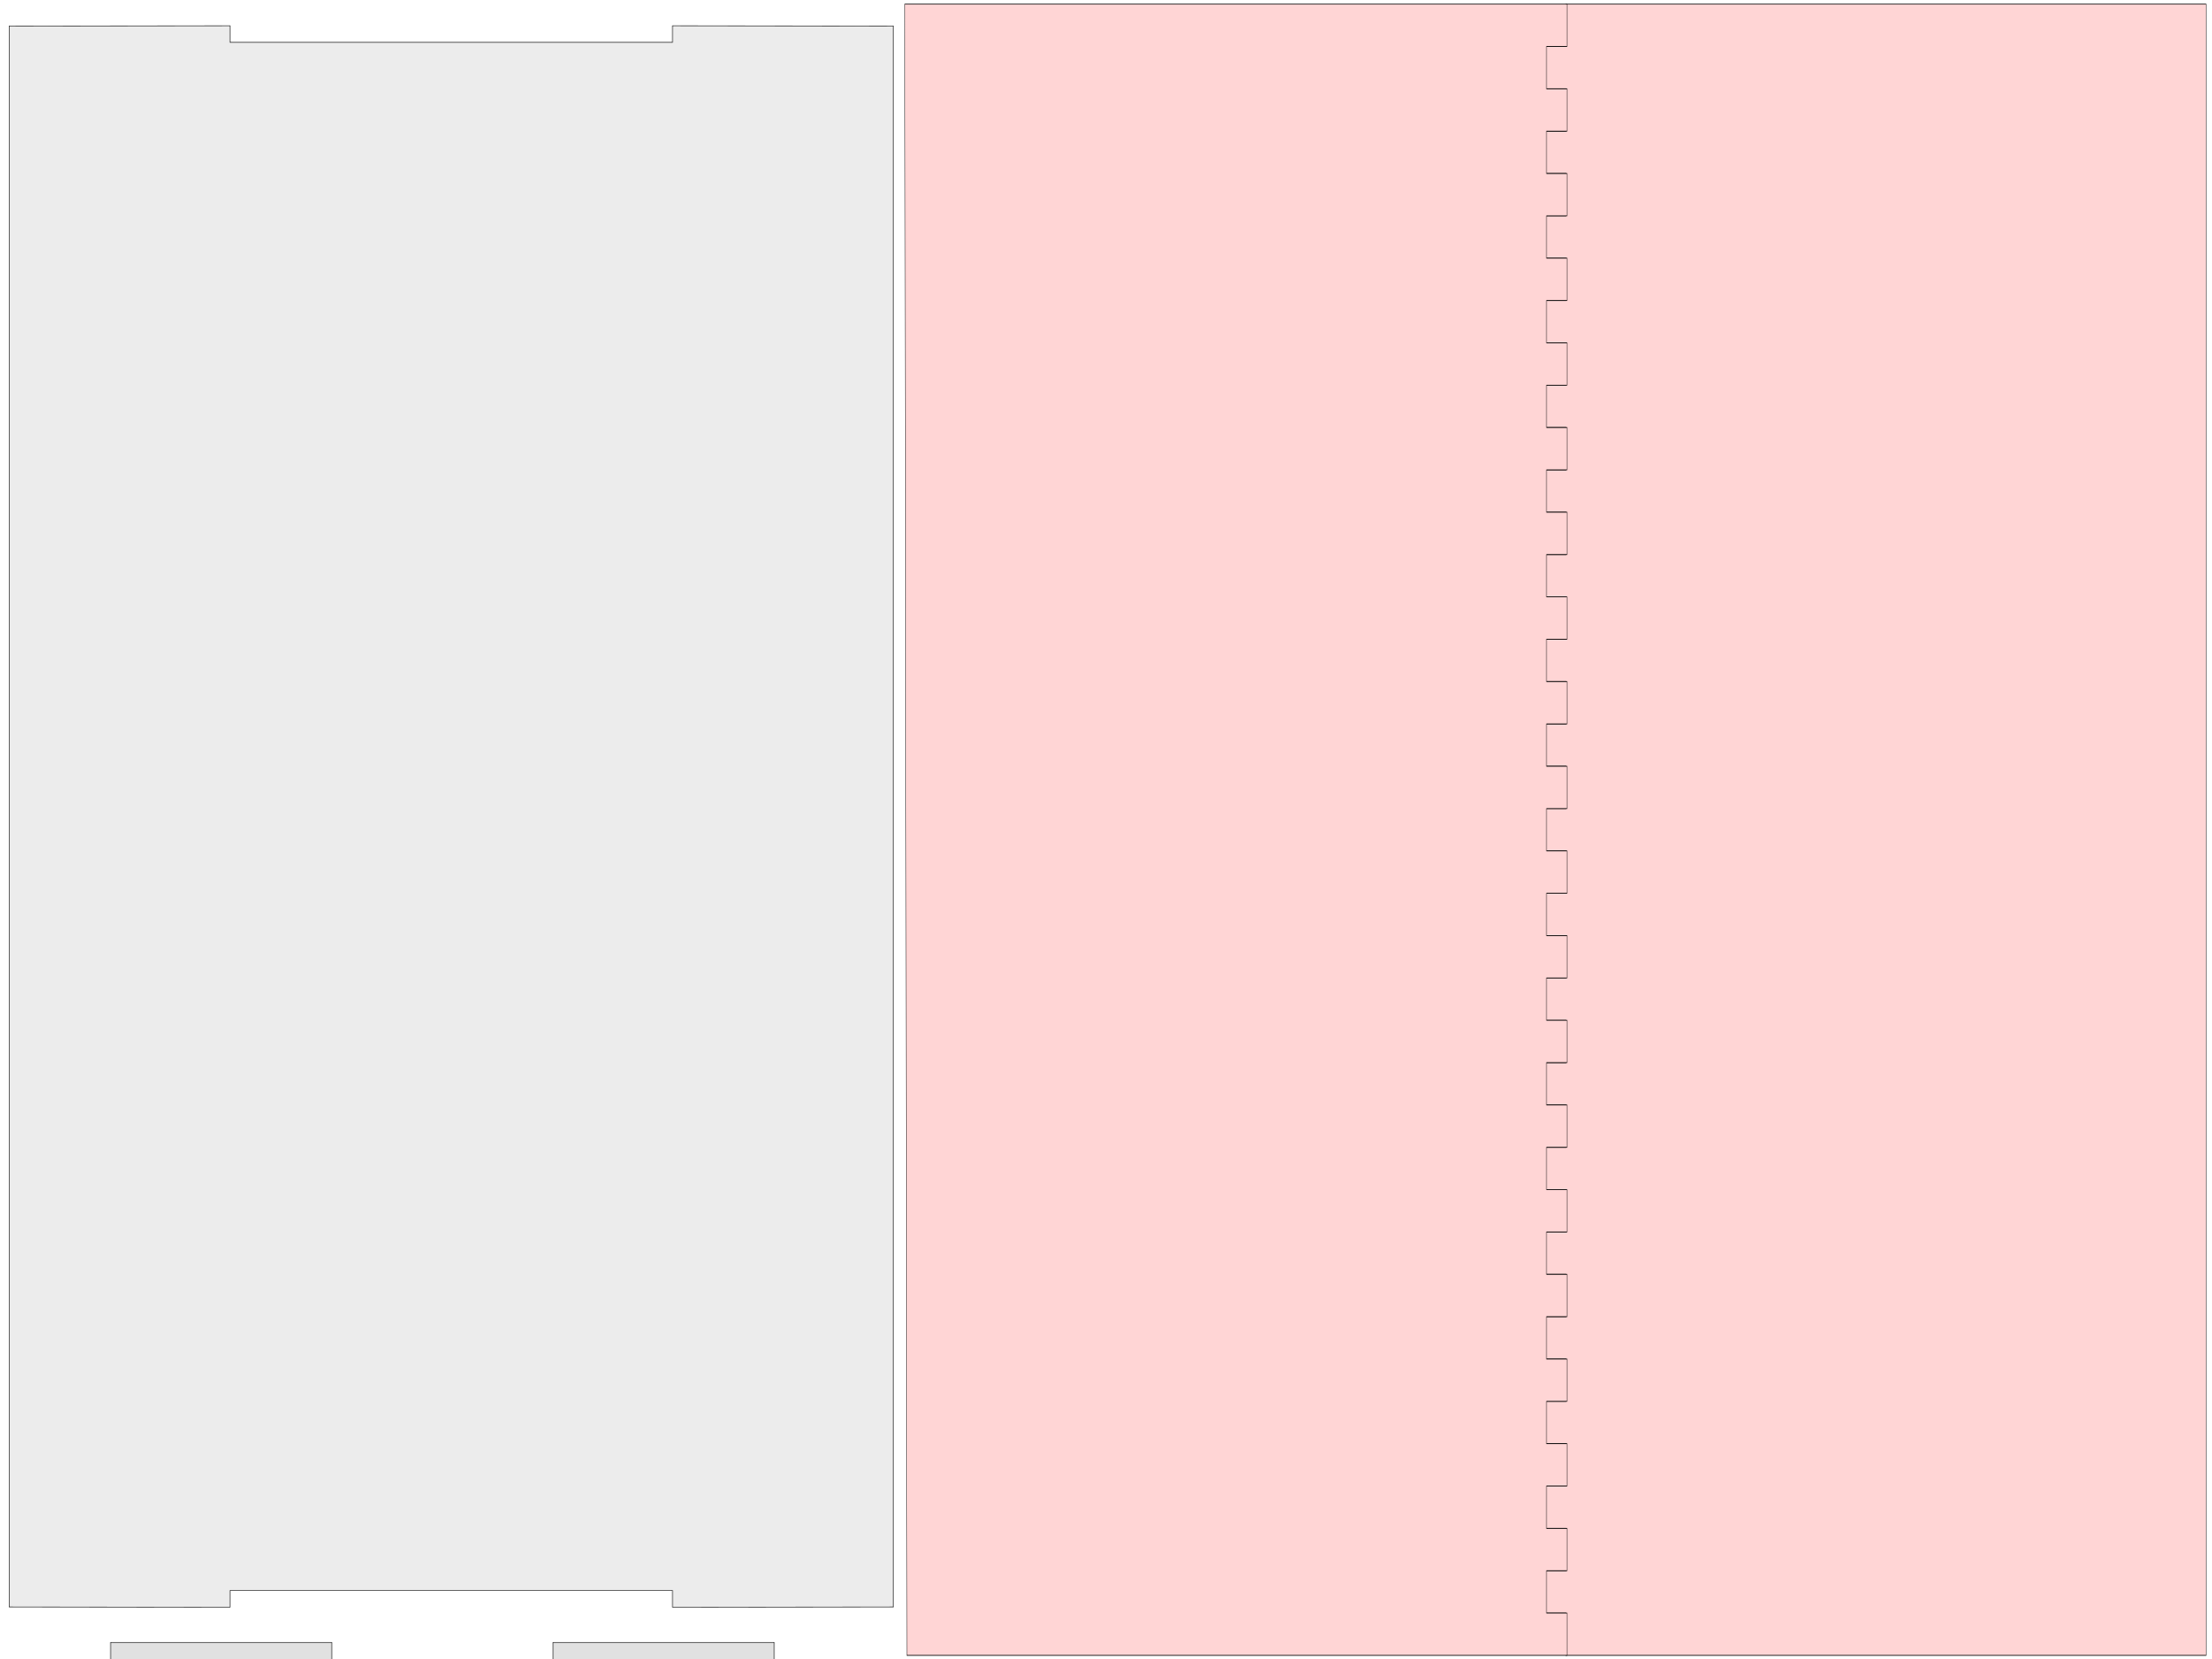
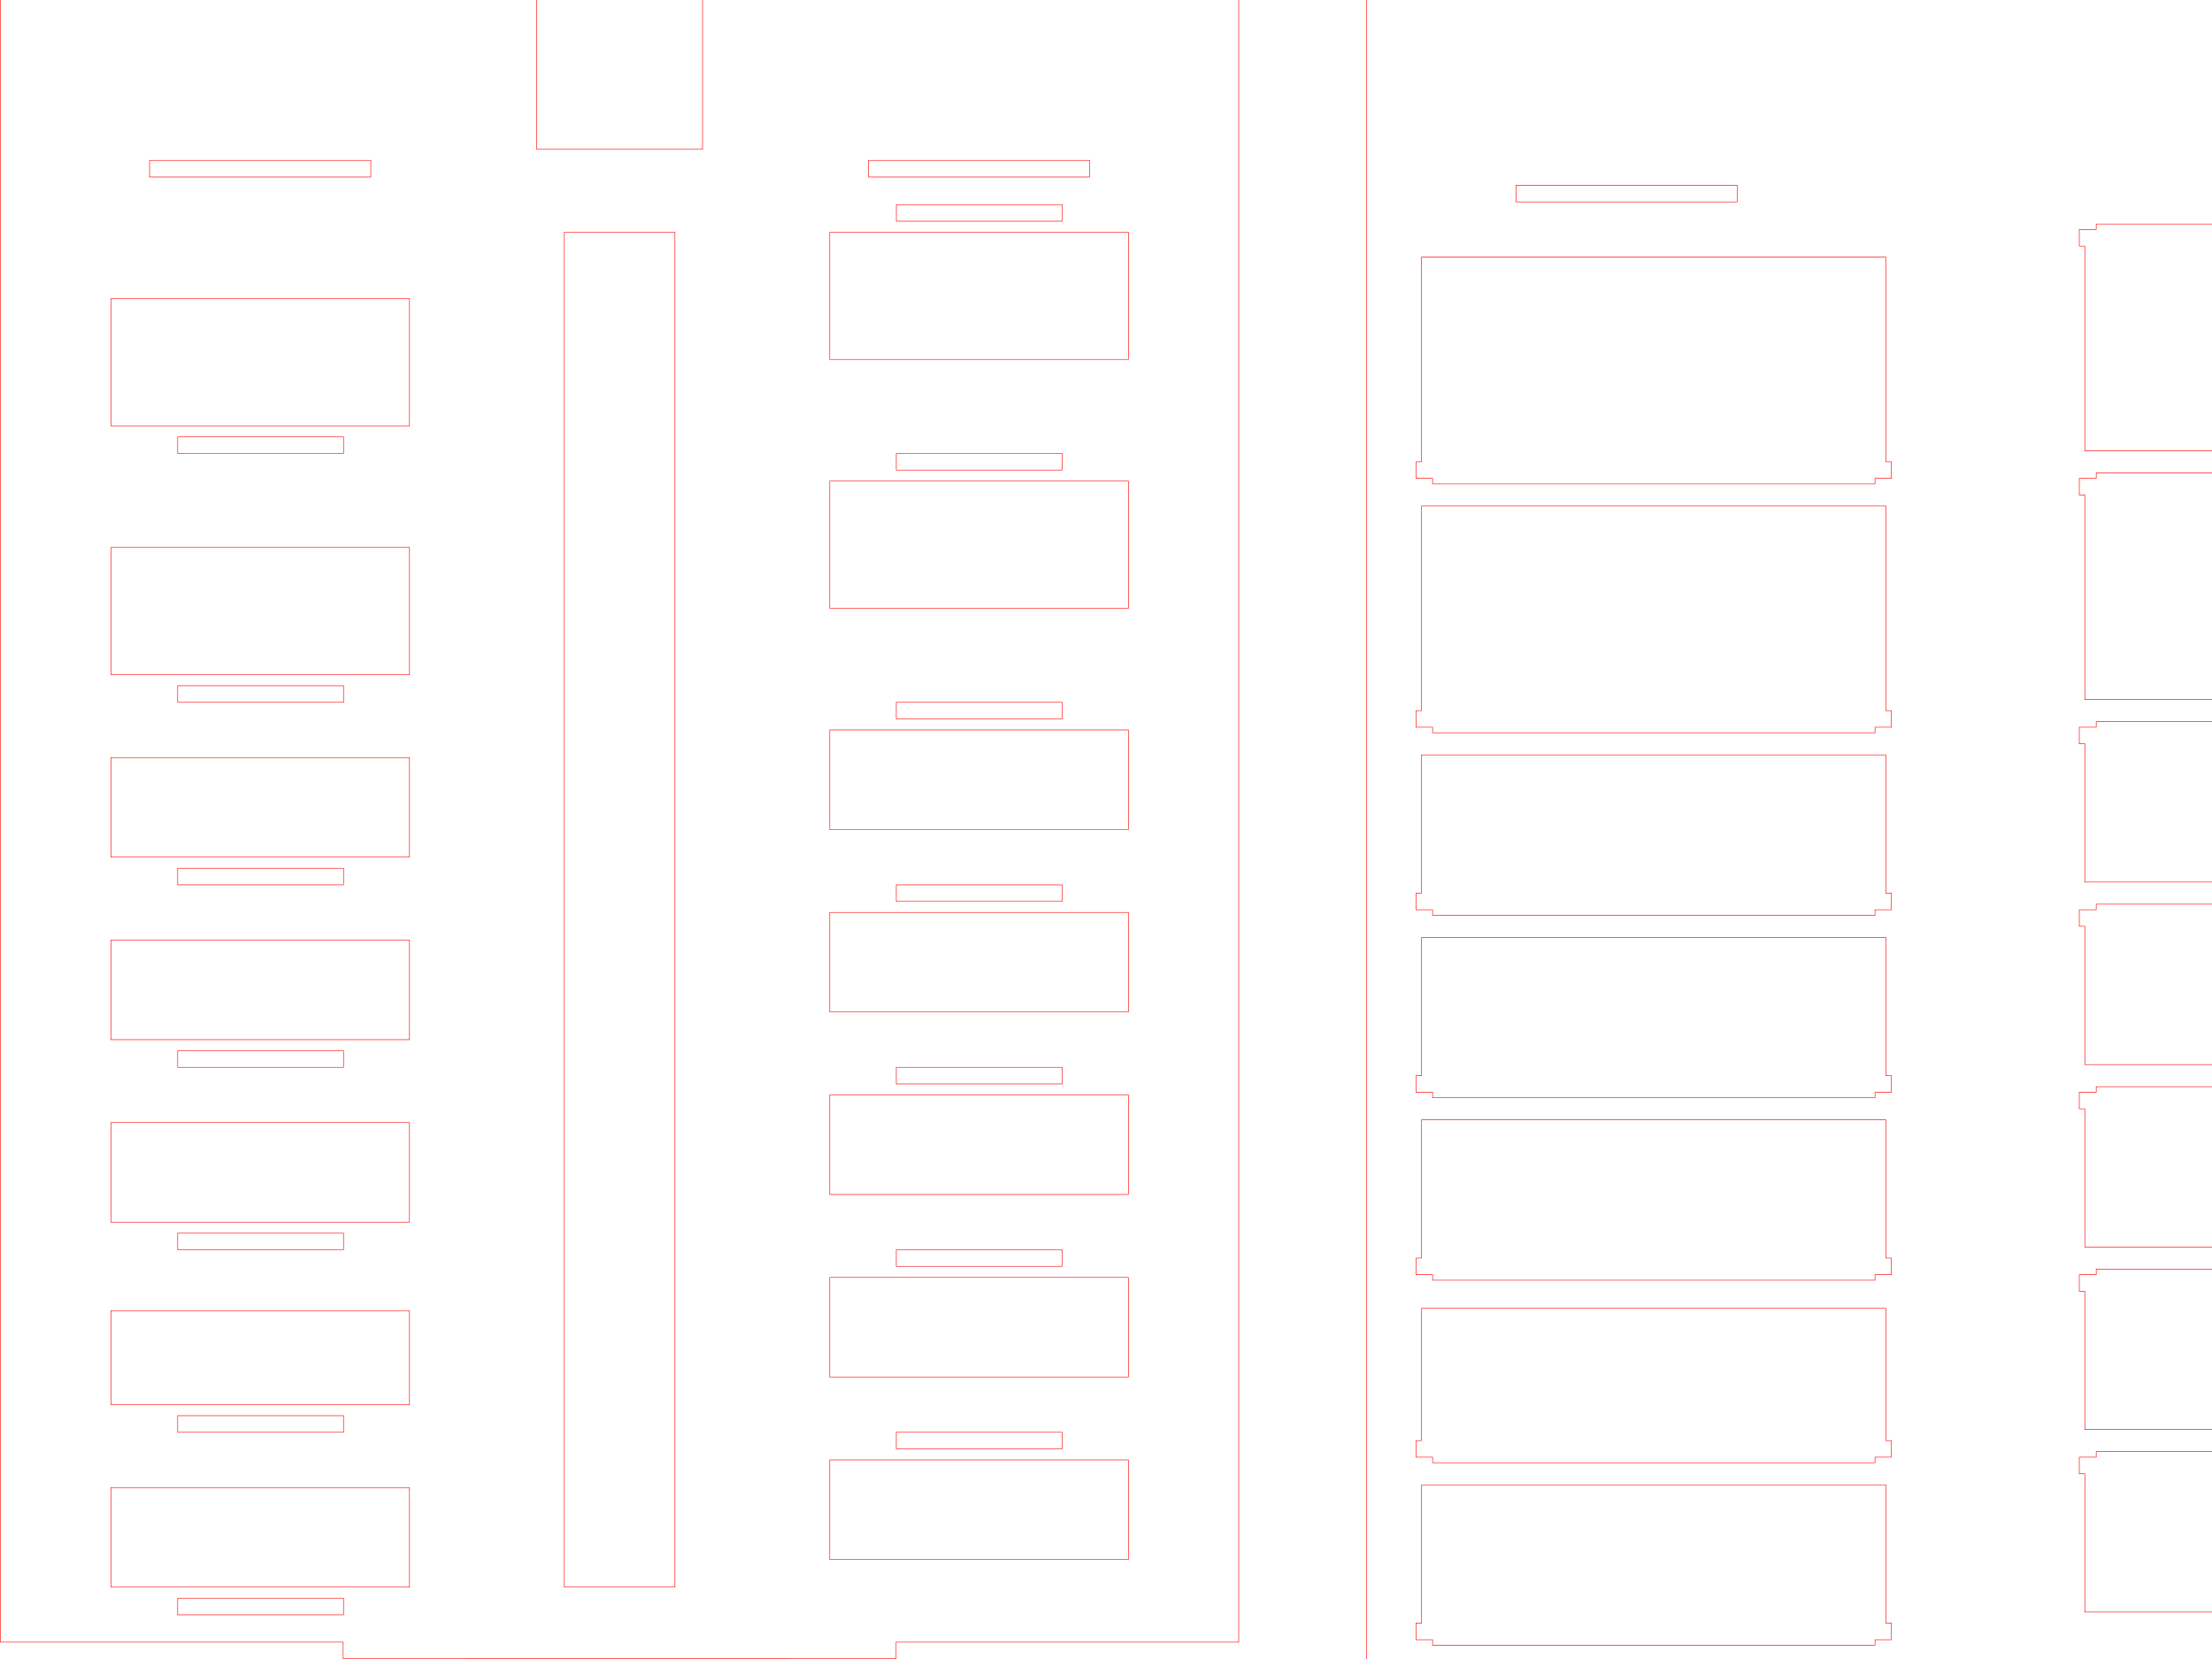
<svg xmlns="http://www.w3.org/2000/svg" width="400mm" height="300mm" viewBox="0 0 1417.323 1062.992" id="svg2" version="1.1">
-   <defs id="defs4">
-     <marker orient="auto" refY="0.0" refX="0.0" id="marker9082" style="overflow:visible">
-       <path id="path9084" d="M -5.0,-5.0 L -5.0,5.0 L 5.0,5.0 L 5.0,-5.0 L -5.0,-5.0 z " style="fill-rule:evenodd;stroke:#ff0000;stroke-width:1pt;stroke-opacity:1;fill:#ff0000;fill-opacity:1" transform="scale(0.4)" />
-     </marker>
-     <marker orient="auto" refY="0.0" refX="0.0" id="SquareM" style="overflow:visible">
-       <path id="path8319" d="M -5.0,-5.0 L -5.0,5.0 L 5.0,5.0 L 5.0,-5.0 L -5.0,-5.0 z " style="fill-rule:evenodd;stroke:#ff0000;stroke-width:1pt;stroke-opacity:1;fill:#ff0000;fill-opacity:1" transform="scale(0.4)" />
-     </marker>
-     <marker orient="auto" refY="0.0" refX="0.0" id="SquareL" style="overflow:visible">
-       <path id="path8316" d="M -5.0,-5.0 L -5.0,5.0 L 5.0,5.0 L 5.0,-5.0 L -5.0,-5.0 z " style="fill-rule:evenodd;stroke:#ff0000;stroke-width:1pt;stroke-opacity:1;fill:#ff0000;fill-opacity:1" transform="scale(0.8)" />
-     </marker>
-     <marker orient="auto" refY="0" refX="0" id="SquareM-5" style="overflow:visible">
-       <path id="path8319-6" d="M -5,-5 -5,5 5,5 5,-5 -5,-5 Z" style="fill:#ff0000;fill-opacity:1;fill-rule:evenodd;stroke:#ff0000;stroke-width:1pt;stroke-opacity:1" transform="scale(0.4,0.4)" />
-     </marker>
-   </defs>
+   <defs id="defs4" />
  <g transform="translate(0,10.62992)" id="layer1" style="display:inline">
-     <g id="g4727" transform="matrix(0,-2.459784,1.318356,0,1277.546,1411.932)" style="fill:#ffd5d5;stroke:#000000;stroke-width:0.197;stroke-miterlimit:4;stroke-dasharray:none;stroke-opacity:1">
-       <path id="path4729" style="fill:#ffd5d5;stroke:#000000;stroke-width:0.197;stroke-miterlimit:4;stroke-dasharray:none;stroke-opacity:1" d="m 147.121,103.137 0,-311.15 11.029,0 0,-9.952 11.029,0 0,9.952 11.029,0 0,-9.952 11.029,0 0,9.952 11.029,0 0,-9.952 11.029,0 0,9.952 11.029,0 0,-9.952 11.029,0 0,9.952 11.029,0 0,-9.952 11.029,0 0,9.952 11.029,0 0,-9.952 11.029,0 0,9.952 11.029,0 0,-9.952 11.029,0 0,9.952 11.029,0 0,-9.952 11.029,0 0,9.952 11.029,0 0,-9.952 11.029,0 0,9.952 11.029,0 0,-9.952 11.029,0 0,9.952 11.029,0 0,-9.952 11.029,0 0,9.952 11.029,0 0,-9.952 11.029,0 0,9.952 11.029,0 0,-9.952 11.029,0 0,9.952 11.029,0 0,-9.952 11.029,0 0,9.952 11.029,0 0,-9.952 11.029,0 0,9.952 11.029,0 0,-9.952 11.029,0 0,9.952 11.029,0 0,-9.952 11.029,0 0,9.952 11.029,0 0,-9.952 11.029,0 0,9.952 11.029,0 0,-9.952 11.029,0 0,9.952 11.029,0 0,311.15 z" />
+     <g id="g4727" transform="matrix(0,-2.964629,1.725301,0,2344.535,266.6369)" style="fill:none;stroke:#ff0000;stroke-width:0.157;stroke-miterlimit:4;stroke-dasharray:none;stroke-opacity:1">
+       <path id="path4729" style="fill:none;stroke:#ff0000;stroke-width:0.157;stroke-miterlimit:4;stroke-dasharray:none;stroke-opacity:1" d="m 147.121,82.6 0,-294.091 11.029,0 0,-6.475 11.029,0 0,6.475 11.029,0 0,-6.475 11.029,0 0,6.475 11.029,0 0,-6.475 11.029,0 0,6.475 11.029,0 0,-6.475 11.029,0 0,6.475 11.029,0 0,-6.475 11.029,0 0,6.475 11.029,0 0,-6.475 11.029,0 0,6.475 11.029,0 0,-6.475 11.029,0 0,6.475 11.029,0 0,-6.475 11.029,0 0,6.475 11.029,0 0,-6.475 11.029,0 0,6.475 11.029,0 0,-6.475 11.029,0 0,6.475 11.029,0 0,-6.475 11.029,0 0,6.475 11.029,0 0,-6.475 11.029,0 0,6.475 11.029,0 0,-6.475 11.029,0 0,6.475 11.029,0 0,-6.475 11.029,0 0,6.475 11.029,0 0,-6.475 11.029,0 0,6.475 11.029,0 0,-6.475 11.029,0 0,6.475 11.029,0 0,-6.475 11.029,0 0,6.475 11.029,0 0,-6.475 11.029,0 0,6.475 11.029,0 0,-6.475 11.029,0 0,6.475 11.029,0 0,294.091 z" />
    </g>
-     <g id="g4727-0" transform="matrix(0,-2.459784,1.318356,0,1271.546,508.8416)" style="fill:#ffd5d5;stroke:#000000;stroke-width:0.197;stroke-miterlimit:4;stroke-dasharray:none;stroke-opacity:1">
-       <path id="path4729-0" style="fill:#ffd5d5;stroke:#000000;stroke-width:0.197;stroke-miterlimit:4;stroke-dasharray:none;stroke-opacity:1" d="m -220.021,-523.717 0,320.829 11.029,0 0,-9.952 11.029,0 0,9.952 11.029,0 0,-9.952 11.029,0 0,9.952 11.029,0 0,-9.952 11.029,0 0,9.952 11.029,0 0,-9.952 11.029,0 0,9.952 11.029,0 0,-9.952 11.029,0 0,9.952 11.029,0 0,-9.952 11.029,0 0,9.952 11.029,0 0,-9.952 11.029,0 0,9.952 11.029,0 0,-9.952 11.029,0 0,9.952 11.029,0 0,-9.952 11.029,0 0,9.952 11.029,0 0,-9.952 11.029,0 0,9.952 11.029,0 0,-9.952 11.029,0 0,9.952 11.029,0 0,-9.952 11.029,0 0,9.952 11.029,0 0,-9.952 11.029,0 0,9.952 11.029,0 0,-9.952 11.029,0 0,9.952 11.029,0 0,-9.952 11.029,0 0,9.952 11.029,0 0,-9.952 11.029,0 0,9.952 11.029,0 0,-9.952 11.029,0 0,9.952 11.029,0 0,-9.952 11.029,0 0,9.952 11.029,0 0,-9.952 11.029,0 0,9.952 11.029,0 0,-321.852 z" />
+     <g id="g4727-0" transform="matrix(0,-2.964629,1.725301,0,2313.432,-821.8035)" style="fill:none;stroke:#ff0000;stroke-width:0.157;stroke-miterlimit:4;stroke-dasharray:none;stroke-opacity:1">
+       <path id="path4729-0" style="fill:none;stroke:#ff0000;stroke-width:0.157;stroke-miterlimit:4;stroke-dasharray:none;stroke-opacity:1" d="m -220.021,-502.711 0,300.29 11.029,0 0,-6.475 11.029,0 0,6.475 11.029,0 0,-6.475 11.029,0 0,6.475 11.029,0 0,-6.475 11.029,0 0,6.475 11.029,0 0,-6.475 11.029,0 0,6.475 11.029,0 0,-6.475 11.029,0 0,6.475 11.029,0 0,-6.475 11.029,0 0,6.475 11.029,0 0,-6.475 11.029,0 0,6.475 11.029,0 0,-6.475 11.029,0 0,6.475 11.029,0 0,-6.475 11.029,0 0,6.475 11.029,0 0,-6.475 11.029,0 0,6.475 11.029,0 0,-6.475 11.029,0 0,6.475 11.029,0 0,-6.475 11.029,0 0,6.475 11.029,0 0,-6.475 11.029,0 0,6.475 11.029,0 0,-6.475 11.029,0 0,6.475 11.029,0 0,-6.475 11.029,0 0,6.475 11.029,0 0,-6.475 11.029,0 0,6.475 11.029,0 0,-6.475 11.029,0 0,6.475 11.029,0 0,-6.475 11.029,0 0,6.475 11.029,0 0,-6.475 11.029,0 0,6.475 11.029,0 0,-301.313 z" />
    </g>
-     <path style="display:inline;fill:#ececec;fill-opacity:1;stroke:#000000;stroke-width:0.354;stroke-miterlimit:4;stroke-dasharray:none;stroke-dashoffset:0;stroke-opacity:1" d="m 572.439,6.05 6.4e-4,1012.943 -141.555,0.177 0,-10.719 -283.465,0 0,10.719 -141.555,-0.177 -6.4e-4,-1012.943 141.555,-0.177 0,10.63 283.465,0 0,-10.63 z" id="rect5806" />
-     <path style="display:inline;fill:#cccccc;fill-opacity:0.578;stroke:#808080;stroke-width:0.354;stroke-miterlimit:4;stroke-dasharray:none;stroke-dashoffset:0" d="m 2618.262,-30.964 -283.799,0.133 0,10.32 -140.879,0 0,992.123 140.879,0 0,10.617 283.797,0.025 0,-10.643 141.899,0 0,-956.693 0,-35.43 -141.897,0 0,-10.453 z m -332.863,46.384 77.6,0 0,77.953 -77.6,0 z m 304.994,0 77.598,0 0,77.953 -77.598,0 z m -336.883,113.386 141.377,0 0,10.63 -141.377,0 z m 304.992,0 141.377,0 0,10.63 -141.377,0 z m 18.107,28.346 105.547,0 0,10.63 -105.547,0 z m -43.045,17.716 191.34,0 0,56.693 -191.34,0 z m -72.877,11.747 32.365,0 0,736.277 -32.365,0 z m -231.848,13.056 191.34,0 0,56.693 -191.34,0 z m 42.828,63.779 105.584,0 0,10.63 -105.584,0 z m 304.906,21.26 105.572,0 0,10.63 -105.572,0 z m -43.01,17.717 191.34,0 0,56.693 -191.34,0 z m -304.725,24.803 191.34,0 0,56.693 -191.34,0 z m 42.828,63.78 105.584,0 0,10.63 -105.584,0 z m 304.906,17.717 105.572,0 0,10.63 -105.572,0 z m -347.734,10.63 191.34,0 0,60.236 -191.34,0 z m 304.725,7.087 191.34,0 0,56.693 -191.34,0 z m -261.897,60.236 105.584,0 0,10.63 -105.584,0 z m 304.906,28.346 105.572,0 0,10.63 -105.572,0 z m -347.734,14.173 191.34,0 0,56.693 -191.34,0 z m 304.725,3.543 191.34,0 0,56.693 -191.34,0 z m -261.897,60.236 105.584,0 0,10.63 -105.584,0 z m 304.906,28.346 105.572,0 0,10.63 -105.572,0 z m -347.734,14.173 191.34,0 0,56.693 -191.34,0 z m 304.725,3.543 191.34,0 0,56.693 -191.34,0 z m -261.897,60.236 105.584,0 0,10.63 -105.584,0 z m 304.906,28.346 105.572,0 0,10.63 -105.572,0 z m -347.734,14.173 191.34,0 0,56.693 -191.34,0 z m 304.725,3.543 191.34,0 0,56.693 -191.34,0 z m -261.897,60.236 105.584,0 0,10.63 -105.584,0 z m 304.906,28.346 105.572,0 0,10.63 -105.572,0 z m -347.734,14.173 191.34,0 0,56.693 -191.34,0 z m 304.725,7.087 191.34,0 0,56.693 -191.34,0 z m -261.897,56.693 105.584,0 0,10.63 -105.584,0 z" id="rect4894-5-9-4" />
-     <path style="display:inline;fill:#cccccc;fill-opacity:0.578;stroke:#808080;stroke-width:0.354;stroke-miterlimit:4;stroke-dasharray:none;stroke-dashoffset:0" d="m -802.88,-38.434 0,10.453 -141.897,0 0,35.43 0,956.693 141.898,0 0,10.643 283.799,-0.025 0,-10.617 140.879,0 0,-992.123 -140.879,0 0,-10.32 z m -82.082,159.77 141.379,0 0,10.63 -141.379,0 z m 305.715,0 141.377,0 0,10.63 -141.377,0 z m -344.758,28.346 220.004,0 -0.179,10.617 -3.929,0.163 0,95.519 -212.366,0 0,-95.819 -3.531,0.094 z m 308.268,10.63 212.598,0 0,95.669 3.543,0 0,10.63 -219.685,0 0,-10.63 3.543,0 z m -308.714,116.929 220.131,0 0,10.63 -3.763,0 0,95.669 -212.366,0 0,-95.669 -4.003,0 z m 308.714,10.63 212.598,0 0,95.669 3.543,0 0,10.63 -219.685,0 0,-10.63 3.543,0 z m -308.268,113.374 219.685,0 0,10.642 -3.763,0 0,67.323 -212.366,0 0,-67.323 -3.556,0 z m 308.268,10.642 212.598,0 0,67.323 3.543,0 0,10.63 -219.685,0 0,-10.63 3.543,0 z m -308.268,95.657 219.685,0 0,10.642 -3.763,0 0,67.323 -212.366,0 0,-67.323 -3.556,0 z m 308.268,10.642 212.598,0 0,67.323 3.543,0 0,10.63 -219.685,0 0,-10.63 3.543,0 z m -308.268,95.657 219.685,0 0,10.643 -3.763,0 0,67.323 -212.366,0 0,-67.323 -3.556,0 z m 308.268,10.643 212.598,0 0,67.323 3.543,0 0,10.63 -219.685,0 0,-10.63 3.543,0 z m -308.268,95.656 219.685,0 0,10.643 -3.763,0 0,67.323 -212.366,0 0,-67.323 -3.556,0 z m 308.268,10.643 212.598,0 0,67.323 3.543,0 0,10.63 -219.685,0 0,-10.63 3.543,0 z m -308.268,95.658 219.685,0 0,10.641 -3.543,0 0,67.323 -212.586,0 10e-4,-67.323 -3.558,0 z m 308.268,10.641 212.598,0 0,67.323 3.543,0 0,10.63 -219.685,0 0,-10.63 3.543,0 z" id="rect4894-7-4-7-8-5-49-4" />
-     <g id="g8649" transform="translate(-915.9925,-69.69639)">
-       <path id="rect5359-8-6-9-6-6-5" d="m 816.514,698.579 -219.331,0 0,346.272 56.515,0 7.087,7.704 93.894,0 5.319,-7.704 56.517,0 z" style="display:inline;fill:#0000ff;fill-opacity:0.181;stroke:#000000;stroke-width:0.354;stroke-miterlimit:4;stroke-dasharray:none;stroke-dashoffset:0" />
-       <circle transform="scale(-1,1)" r="5.138" cy="745.882" cx="-793.981" id="path6995-75-6-0-0" style="fill:none;fill-opacity:1;stroke:#000000;stroke-width:0.035;stroke-miterlimit:4;stroke-dasharray:none;stroke-dashoffset:0;stroke-opacity:1" />
-       <circle transform="scale(-1,1)" r="5.138" cy="745.882" cx="-620.359" id="path6995-1-1-8-54-9" style="display:inline;fill:none;fill-opacity:1;stroke:#000000;stroke-width:0.035;stroke-miterlimit:4;stroke-dasharray:none;stroke-dashoffset:0;stroke-opacity:1" />
-       <circle transform="scale(-1,1)" r="5.138" cy="951.394" cx="-793.981" id="path6995-4-0-5-84-9" style="display:inline;fill:none;fill-opacity:1;stroke:#000000;stroke-width:0.354;stroke-miterlimit:4;stroke-dasharray:none;stroke-dashoffset:0;stroke-opacity:1" />
-       <circle transform="scale(-1,1)" r="5.138" cy="951.394" cx="-620.359" id="path6995-7-1-6-0-8" style="display:inline;fill:none;fill-opacity:1;stroke:#000000;stroke-width:0.354;stroke-miterlimit:4;stroke-dasharray:none;stroke-dashoffset:0;stroke-opacity:1" />
-       <circle transform="scale(-1,1)" r="5.138" cy="745.898" cx="-620.393" id="path6995-7-1-6-0-9" style="display:inline;fill:none;fill-opacity:1;stroke:#000000;stroke-width:0.354;stroke-miterlimit:4;stroke-dasharray:none;stroke-dashoffset:0;stroke-opacity:1" />
-       <circle transform="scale(-1,1)" r="5.138" cy="745.934" cx="-794.018" id="path6995-7-1-6-0-6" style="display:inline;fill:none;fill-opacity:1;stroke:#000000;stroke-width:0.354;stroke-miterlimit:4;stroke-dasharray:none;stroke-dashoffset:0;stroke-opacity:1" />
-     </g>
-     <path style="opacity:1;fill:#cbcbcb;fill-opacity:0.58;stroke:#000000;stroke-width:0.354;stroke-miterlimit:4;stroke-dasharray:none;stroke-dashoffset:0;stroke-opacity:1" d="m 0.177,1052.539 70.689,0 0,-10.807 141.732,0 0,10.807 141.732,0 0,-10.807 141.732,0 0,10.807 70.689,0 0,318.543 -70.689,0 0,10.807 -141.732,0 0,-10.807 -141.732,0 0,10.807 -141.732,0 0,-10.807 -70.689,0 z" id="rect9082" />
+     <path style="display:inline;fill:none;fill-opacity:1;stroke:#ff0000;stroke-width:0.354;stroke-miterlimit:4;stroke-dasharray:none;stroke-dashoffset:0;stroke-opacity:1" d="m 1697.861,1056.75 -9e-4,-1174.582 219.507,-0.187 0,-11.117 354.331,0 0,11.117 219.508,0.187 8e-4,1174.582 -219.509,0.187 0,11.211 -354.331,0 0,-11.211 z" id="rect5806" />
+     <path style="display:inline;fill:none;fill-opacity:0.578;stroke:#ff0000;stroke-width:0.354;stroke-miterlimit:4;stroke-dasharray:none;stroke-dashoffset:0;stroke-opacity:1" d="m 574.193,-145.31 -354.073,0.066 0,10.597 -219.943,2.8e-4 0,1176.189 219.685,10e-4 0,10.617 354.331,0.024 0,-10.643 219.508,0 0,-1176.189 -219.508,0 z m -230.291,17.75 106.251,0 0,212.599 -106.251,0 z M 95.848,92.126 l 141.732,0 0,10.63 -141.732,0 z m 460.63,2e-4 141.732,-3e-4 0,10.63 -141.732,3e-4 z m 17.847,28.346 106.238,-3e-4 0,10.63 -106.238,2e-4 z m -42.65,17.716 191.339,0 0,81.496 -191.339,0 z m -170.08,0 70.866,0 0,868.11 -70.866,0 z m -290.55,42.52 191.339,-2e-4 0,81.496 -191.339,3e-4 z m 42.809,88.582 106.251,0 0,10.63 -106.251,0 z m 460.435,10.63 106.263,-2e-4 0,10.63 -106.263,3e-4 z m -42.615,17.716 191.339,0 0,81.496 -191.339,0 z m -460.63,42.52 191.339,-2e-4 0,81.496 -191.339,3e-4 z m 42.809,88.582 106.251,0 0,10.63 -106.251,0 z m 460.435,10.63 106.263,-3e-4 0,10.63 -106.263,3e-4 z m -503.245,35.433 191.339,-3e-4 0,63.779 -191.339,3e-4 z m 460.63,-17.717 191.339,0 0,63.78 -191.339,0 z m -417.82,88.583 106.251,0 0,10.63 -106.251,0 z m 460.435,10.63 106.263,-3e-4 0,10.63 -106.263,3e-4 z m -503.245,35.433 191.339,-3e-4 0,63.779 -191.339,2e-4 z m 460.63,-17.717 191.339,0 0,63.78 -191.339,0 z m -417.82,88.583 106.251,0 0,10.63 -106.251,0 z m 460.435,10.63 106.263,-3e-4 0,10.63 -106.263,3e-4 z m -503.245,35.433 191.339,-3e-4 0,63.779 -191.339,3e-4 z m 460.63,-17.717 191.339,0 0,63.78 -191.339,0 z m -417.82,88.583 106.251,0 0,10.63 -106.251,0 z m 460.435,10.63 106.263,-3e-4 0,10.63 -106.263,3e-4 z m -503.245,38.977 191.339,-3e-4 0,60.236 -191.339,3e-4 z m 460.63,-21.26 191.339,0 0,63.78 -191.339,0 z m -417.82,88.583 106.251,0 0,10.63 -106.251,0 z m 460.435,10.63 106.263,-3e-4 0,10.63 -106.263,3e-4 z m -503.245,35.433 191.339,-3e-4 0,63.779 -191.339,3e-4 z m 460.63,-17.717 191.339,0 0,63.78 -191.339,0 z m -417.82,88.583 106.251,0 0,10.63 -106.251,0 z" id="rect4894-5-9-4" />
+     <path id="rect4894-5-9-4-7" style="display:inline;fill:none;fill-opacity:0.578;stroke:#ff0000;stroke-width:0.354;stroke-miterlimit:4;stroke-dasharray:none;stroke-dashoffset:0;stroke-opacity:1" d="m 1449.175,-129.348 -354.17,0.066 0,10.598 -219.411,0 -3e-4,1176.189 219.411,0 0,10.619 354.17,0.024 0,-10.643 219.766,0 3e-4,-1176.189 -219.766,0 z m -477.794,237.437 141.668,0 0,10.629 -141.668,0 z m 460.453,0 141.668,0 0,10.629 -141.668,0 z m -520.997,177.164 0,-131.102 297.503,0 0,131.102 3.541,-4e-4 0,10.631 -10.48,0 0,3.543 -283.465,0 0,-3.543 -10.641,0 0,-10.631 z m 722.507,-138.189 0,131.103 -297.503,0 0,-131.103 -3.541,-8.7e-4 0,-10.629 10.834,0 0,-3.543 283.465,0 0,3.543 10.114,0 0,10.629 z m -722.507,297.638 0,-131.102 297.503,0 0,131.102 3.541,0 0,10.631 -10.48,0 0,3.543 -283.465,0 0,-3.543 -10.641,0 0,-10.631 z m 722.507,-138.189 0,131.103 -297.503,0 0,-131.103 -3.541,-4.7e-4 0,-10.629 10.834,0 0,-3.543 283.465,0 0,3.543 10.463,0 0,10.629 z m -301.045,159.449 0,-10.629 10.834,0 0,-3.544 283.465,0 0,3.544 10.463,0 0,10.629 -3.717,0 0,88.582 -297.503,0 0,-88.582 z m -120.418,95.67 0,10.629 -10.48,0 0,3.544 -283.465,0 0,-3.544 -10.641,0 0,-10.629 3.541,-6e-4 0,-88.581 297.503,0 0,88.583 z m 421.463,21.259 0,88.582 -297.503,0 0,-88.582 -3.541,4e-4 0,-10.631 10.834,0 0,-3.543 283.465,0 0,3.543 10.463,0 0,10.631 z m -421.463,95.668 0,10.631 -10.48,0 0,3.543 -283.465,0 0,-3.543 -10.641,0 0,-10.631 3.541,9e-4 0,-88.583 297.503,0 0,88.583 z m 421.463,21.261 0,88.583 -297.503,0 0,-88.583 -3.541,0 0,-10.631 10.834,0 0,-3.542 283.465,0 0,3.542 10.463,0 0,10.629 z m -421.463,95.669 0,10.631 -10.48,0 0,3.543 -283.465,0 0,-3.543 -10.641,0 0,-10.631 3.541,3e-4 0,-88.582 297.503,0 0,88.582 z m 421.463,21.26 0,88.584 -297.503,0 0,-88.584 -3.541,-3e-4 0,-10.629 10.834,0 0,-3.544 283.465,0 0,3.544 10.463,0 0,10.629 z m -421.463,95.67 0,10.629 -10.48,0 0,3.544 -283.465,0 0,-3.544 -10.641,0 0,-10.629 3.541,7e-4 0,-84.729 297.503,0 0,84.727 z m 421.463,21.26 0,88.582 -297.503,0 0,-88.582 -3.541,2e-4 0,-10.629 10.834,0 0,-3.544 283.465,0 0,3.544 10.463,0 0,10.631 z m -421.463,95.67 0,10.629 -10.48,0 0,3.544 -283.465,0 0,-3.544 -10.641,0 0,-10.629 3.541,-8e-4 0,-88.583 297.503,0 0,88.583 z" />
+     <path style="opacity:1;fill:none;fill-opacity:1;stroke:#ff0000;stroke-width:0.354;stroke-miterlimit:4;stroke-dasharray:none;stroke-dashoffset:0;stroke-opacity:1" d="m 826.078,1143.981 95.492,0 0,-10.807 141.732,0 0,10.63 318.898,0 0,-10.63 141.732,0 0,10.63 95.492,0.177 0,219.331 -95.492,0.177 0,10.63 -141.732,0 0,-10.63 -318.898,0 0,10.63 -141.732,0 0,-10.807 -95.492,0 z" id="rect4173" />
+     <rect style="opacity:1;fill:none;fill-opacity:1;stroke:#ff0000;stroke-width:0.354;stroke-miterlimit:4;stroke-dasharray:none;stroke-dashoffset:0;stroke-opacity:1" id="rect4175" width="793.346" height="219.331" x="24.749" y="1138.502" />
  </g>
  <g id="layer3" style="display:inline">
-     <path style="display:inline;fill:#e6e6e6;fill-rule:evenodd;stroke:#000000;stroke-width:0.354;stroke-linecap:butt;stroke-linejoin:miter;stroke-miterlimit:4;stroke-dasharray:none;stroke-opacity:1" d="m 1866.49,102.821 -282.955,245.1 0,564.879 141.223,0 0,11.139 283.465,0 0,-11.139 141.223,0 0,-564.879 z m -259.934,236.578 c 2.936,2e-4 5.315,2.381 5.314,5.316 -3e-4,2.935 -2.38,5.314 -5.314,5.314 -2.935,-3e-4 -5.314,-2.38 -5.314,-5.314 -8e-4,-2.936 2.379,-5.316 5.314,-5.316 z m 520.867,0 c 2.936,2e-4 5.315,2.381 5.314,5.316 -2e-4,2.935 -2.379,5.314 -5.314,5.314 -2.936,8e-4 -5.316,-2.379 -5.316,-5.314 -8e-4,-2.937 2.38,-5.317 5.316,-5.316 z m -402.174,10.631 283.464,0 0,10.629 -283.464,0 z m 0,330.381 283.464,0 0,10.631 -283.464,0 z m -118.693,10.631 c 2.935,2.8e-4 5.314,2.379 5.314,5.314 -3e-4,2.935 -2.38,5.314 -5.314,5.314 -2.935,-2.8e-4 -5.314,-2.379 -5.314,-5.314 3e-4,-2.935 2.38,-5.314 5.314,-5.314 z m 520.867,0 c 2.935,2.8e-4 5.314,2.379 5.314,5.314 -2e-4,2.935 -2.379,5.314 -5.314,5.314 -2.936,8e-4 -5.316,-2.379 -5.316,-5.314 3e-4,-2.936 2.381,-5.315 5.316,-5.314 z" id="rect3336-1" />
+     <g id="g4506" />
+     <path style="display:inline;fill:none;fill-rule:evenodd;stroke:#ff0000;stroke-width:0.354;stroke-linecap:butt;stroke-linejoin:miter;stroke-miterlimit:4;stroke-dasharray:none;stroke-opacity:1" d="m 1002.31,-1084.111 -396.158,209.943 0,593.225 793.346,0 0,-593.225 z m 0.514,14.1 c 2.838,-5e-4 5.139,2.3 5.139,5.139 -6e-4,2.837 -2.301,5.137 -5.139,5.137 -2.837,4e-4 -5.138,-2.299 -5.139,-5.137 -5e-4,-2.838 2.3,-5.139 5.139,-5.139 z m -177.166,197.953 354.332,0 0,10.629 -354.332,0 z m -207.281,4.268 c 2.837,5.9e-4 5.136,2.3 5.137,5.137 4.9e-4,2.837 -2.299,5.138 -5.137,5.139 -2.838,4.8e-4 -5.139,-2.3 -5.139,-5.139 6e-4,-2.837 2.301,-5.137 5.139,-5.137 z m 768.896,0 c 2.837,-5e-4 5.138,2.299 5.139,5.137 5e-4,2.838 -2.3,5.139 -5.139,5.139 -2.837,-6e-4 -5.137,-2.301 -5.137,-5.139 6e-4,-2.837 2.3,-5.136 5.137,-5.137 z m -561.615,326.113 354.332,0 0,10.631 -354.332,0 z m -141.732,154.791 c 19.471,2e-5 35.256,15.785 35.256,35.256 -2e-5,19.471 -15.785,35.256 -35.256,35.256 -19.471,-2e-5 -35.256,-15.785 -35.256,-35.256 2e-5,-19.471 15.785,-35.256 35.256,-35.256 z m 637.795,0 c 19.471,0 35.256,15.785 35.256,35.256 0,19.471 -15.785,35.256 -35.256,35.256 -19.471,0 -35.256,-15.785 -35.256,-35.256 0,-19.471 15.785,-35.256 35.256,-35.256 z m -496.063,77.951 354.332,0 0,10.275 -354.332,0 z m -207.281,10.631 c 2.837,5.9e-4 5.136,2.3 5.137,5.137 4.8e-4,2.837 -2.299,5.138 -5.137,5.139 -2.838,4.8e-4 -5.139,-2.3 -5.139,-5.139 5.9e-4,-2.837 2.301,-5.137 5.139,-5.137 z m 768.896,0 c 2.837,-5e-4 5.138,2.299 5.139,5.137 5e-4,2.838 -2.3,5.139 -5.139,5.139 -2.837,-6e-4 -5.137,-2.301 -5.137,-5.139 6e-4,-2.837 2.3,-5.136 5.137,-5.137 z" id="rect3336-1-3" />
+     <g transform="translate(2504.767,-799.3252)" id="g5388-4">
+       <rect ry="10.63" rx="10.63" y="733.641" x="35.61" height="301.181" width="198.425" id="rect4455-1-9-6-1-7-74-3" style="display:inline;opacity:1;fill:none;fill-opacity:1;stroke:#00ff00;stroke-width:0.354;stroke-miterlimit:4;stroke-dasharray:0.354, 4.252;stroke-dashoffset:0;stroke-opacity:1" />
+       <path transform="translate(-6.1035156e-5,-10.62992)" id="rect5359-8-6-9-6-6-5-9-8-5-8-3-2-7" d="m 0.178,708.838 0,346.272 81.496,0 0,7.705 106.299,0 0,-7.705 116.93,0 0,-346.272 -135.48,0 c 0.012,0.21 0.031,0.418 0.031,0.631 l 0,30.246 c 0,5.889 -4.742,10.631 -10.631,10.631 l -48,0 c -5.889,0 -10.629,-4.742 -10.629,-10.631 l 0,-30.246 c 0,-0.213 0.019,-0.421 0.031,-0.631 l -100.047,0 z M 47.793,751.957 c 2.348,-10e-5 4.252,1.904 4.252,4.252 0,2.348 -1.904,4.252 -4.252,4.252 -2.348,-1e-4 -4.252,-1.904 -4.252,-4.252 0,-2.348 1.904,-4.252 4.252,-4.252 z m 173.686,0.035 c 2.348,0 4.252,1.904 4.252,4.252 0,2.348 -1.904,4.252 -4.252,4.252 -2.348,0 -4.252,-1.904 -4.252,-4.252 0,-2.348 1.904,-4.252 4.252,-4.252 z m -2.504,23.32 a 4.252,4.252 0 0 1 4.252,4.252 4.252,4.252 0 0 1 -4.252,4.252 4.252,4.252 0 0 1 -4.252,-4.252 4.252,4.252 0 0 1 4.252,-4.252 z m -141.004,0.037 a 4.252,4.252 0 0 1 4.252,4.252 4.252,4.252 0 0 1 -4.252,4.252 4.252,4.252 0 0 1 -4.252,-4.252 4.252,4.252 0 0 1 4.252,-4.252 z M 47.875,957.373 c 2.348,0 4.252,1.904 4.252,4.252 0,2.348 -1.904,4.252 -4.252,4.252 -2.348,-10e-5 -4.252,-1.904 -4.252,-4.252 0,-2.348 1.904,-4.252 4.252,-4.252 z m 173.598,0.014 c 2.348,0 4.252,1.904 4.252,4.252 0,2.348 -1.904,4.252 -4.252,4.252 -2.348,-9e-5 -4.252,-1.904 -4.252,-4.252 0,-2.348 1.904,-4.252 4.252,-4.252 z M 88.578,975.529 a 4.252,4.252 0 0 1 4.252,4.252 4.252,4.252 0 0 1 -4.252,4.252 4.252,4.252 0 0 1 -4.252,-4.252 4.252,4.252 0 0 1 4.252,-4.252 z m 109.904,28.301 a 4.252,4.252 0 0 1 4.252,4.252 4.252,4.252 0 0 1 -4.252,4.252 4.252,4.252 0 0 1 -4.252,-4.252 4.252,4.252 0 0 1 4.252,-4.252 z" style="display:inline;fill:none;fill-opacity:0.181;stroke:#ff0000;stroke-width:0.354;stroke-miterlimit:4;stroke-dasharray:none;stroke-dashoffset:0;stroke-opacity:1" />
+     </g>
  </g>
  <g id="layer2" style="display:none">
    <rect style="display:inline;fill:#0000ff;fill-opacity:0.181;stroke:#0000ff;stroke-width:0.892;stroke-miterlimit:4;stroke-dasharray:none;stroke-dashoffset:0" id="rect4892" width="105.407" height="190.446" x="723.62" y="-293.011" transform="matrix(0,1,-1,0,0,0)" />
    <rect style="display:inline;fill:#0000ff;fill-opacity:0.181;stroke:#0000ff;stroke-width:0.892;stroke-miterlimit:4;stroke-dasharray:none;stroke-dashoffset:0" id="rect4892-5" width="105.407" height="190.446" x="847.636" y="-293.011" transform="matrix(0,1,-1,0,0,0)" />
    <rect style="display:inline;fill:#0000ff;fill-opacity:0.181;stroke:#0000ff;stroke-width:0.892;stroke-miterlimit:4;stroke-dasharray:none;stroke-dashoffset:0" id="rect4892-5-5" width="77.06" height="190.446" x="351.573" y="-293.011" transform="matrix(0,1,-1,0,0,0)" />
    <rect style="display:inline;fill:#0000ff;fill-opacity:0.181;stroke:#0000ff;stroke-width:0.892;stroke-miterlimit:4;stroke-dasharray:none;stroke-dashoffset:0" id="rect4892-5-7" width="77.06" height="190.446" x="475.589" y="-293.011" transform="matrix(0,1,-1,0,0,0)" />
    <rect style="display:inline;fill:#0000ff;fill-opacity:0.181;stroke:#0000ff;stroke-width:0.892;stroke-miterlimit:4;stroke-dasharray:none;stroke-dashoffset:0" id="rect4892-5-1" width="77.06" height="190.446" x="599.605" y="-293.011" transform="matrix(0,1,-1,0,0,0)" />
    <rect style="display:inline;fill:#0000ff;fill-opacity:0.181;stroke:#0000ff;stroke-width:0.892;stroke-miterlimit:4;stroke-dasharray:none;stroke-dashoffset:0" id="rect4892-5-6" width="77.06" height="190.446" x="103.542" y="-293.011" transform="matrix(0,1,-1,0,0,0)" />
    <rect style="display:inline;fill:#0000ff;fill-opacity:0.181;stroke:#0000ff;stroke-width:0.892;stroke-miterlimit:4;stroke-dasharray:none;stroke-dashoffset:0" id="rect4892-5-0" width="77.06" height="190.446" x="227.557" y="-293.011" transform="matrix(0,1,-1,0,0,0)" />
    <rect style="display:inline;fill:#0000ff;fill-opacity:0.181;stroke:#0000ff;stroke-width:0.892;stroke-miterlimit:4;stroke-dasharray:none;stroke-dashoffset:0" id="rect4892-7" width="105.407" height="190.446" x="723.62" y="-611.546" transform="matrix(0,1,-1,0,0,0)" />
    <rect style="display:inline;fill:#0000ff;fill-opacity:0.181;stroke:#0000ff;stroke-width:0.892;stroke-miterlimit:4;stroke-dasharray:none;stroke-dashoffset:0" id="rect4892-5-68" width="105.407" height="190.446" x="847.636" y="-611.546" transform="matrix(0,1,-1,0,0,0)" />
    <rect style="display:inline;fill:#0000ff;fill-opacity:0.181;stroke:#0000ff;stroke-width:0.892;stroke-miterlimit:4;stroke-dasharray:none;stroke-dashoffset:0" id="rect4892-5-5-4" width="77.06" height="190.446" x="351.573" y="-611.546" transform="matrix(0,1,-1,0,0,0)" />
    <rect style="display:inline;fill:#0000ff;fill-opacity:0.181;stroke:#0000ff;stroke-width:0.892;stroke-miterlimit:4;stroke-dasharray:none;stroke-dashoffset:0" id="rect4892-5-7-8" width="77.06" height="190.446" x="475.589" y="-611.546" transform="matrix(0,1,-1,0,0,0)" />
    <rect style="display:inline;fill:#0000ff;fill-opacity:0.181;stroke:#0000ff;stroke-width:0.892;stroke-miterlimit:4;stroke-dasharray:none;stroke-dashoffset:0" id="rect4892-5-1-6" width="77.06" height="190.446" x="599.605" y="-611.546" transform="matrix(0,1,-1,0,0,0)" />
    <rect style="display:inline;fill:#0000ff;fill-opacity:0.181;stroke:#0000ff;stroke-width:0.892;stroke-miterlimit:4;stroke-dasharray:none;stroke-dashoffset:0" id="rect4892-5-6-2" width="77.06" height="190.446" x="103.542" y="-611.546" transform="matrix(0,1,-1,0,0,0)" />
    <rect style="display:inline;fill:#0000ff;fill-opacity:0.181;stroke:#0000ff;stroke-width:0.892;stroke-miterlimit:4;stroke-dasharray:none;stroke-dashoffset:0" id="rect4892-5-0-4" width="77.06" height="190.446" x="227.557" y="-611.546" transform="matrix(0,1,-1,0,0,0)" />
  </g>
</svg>
